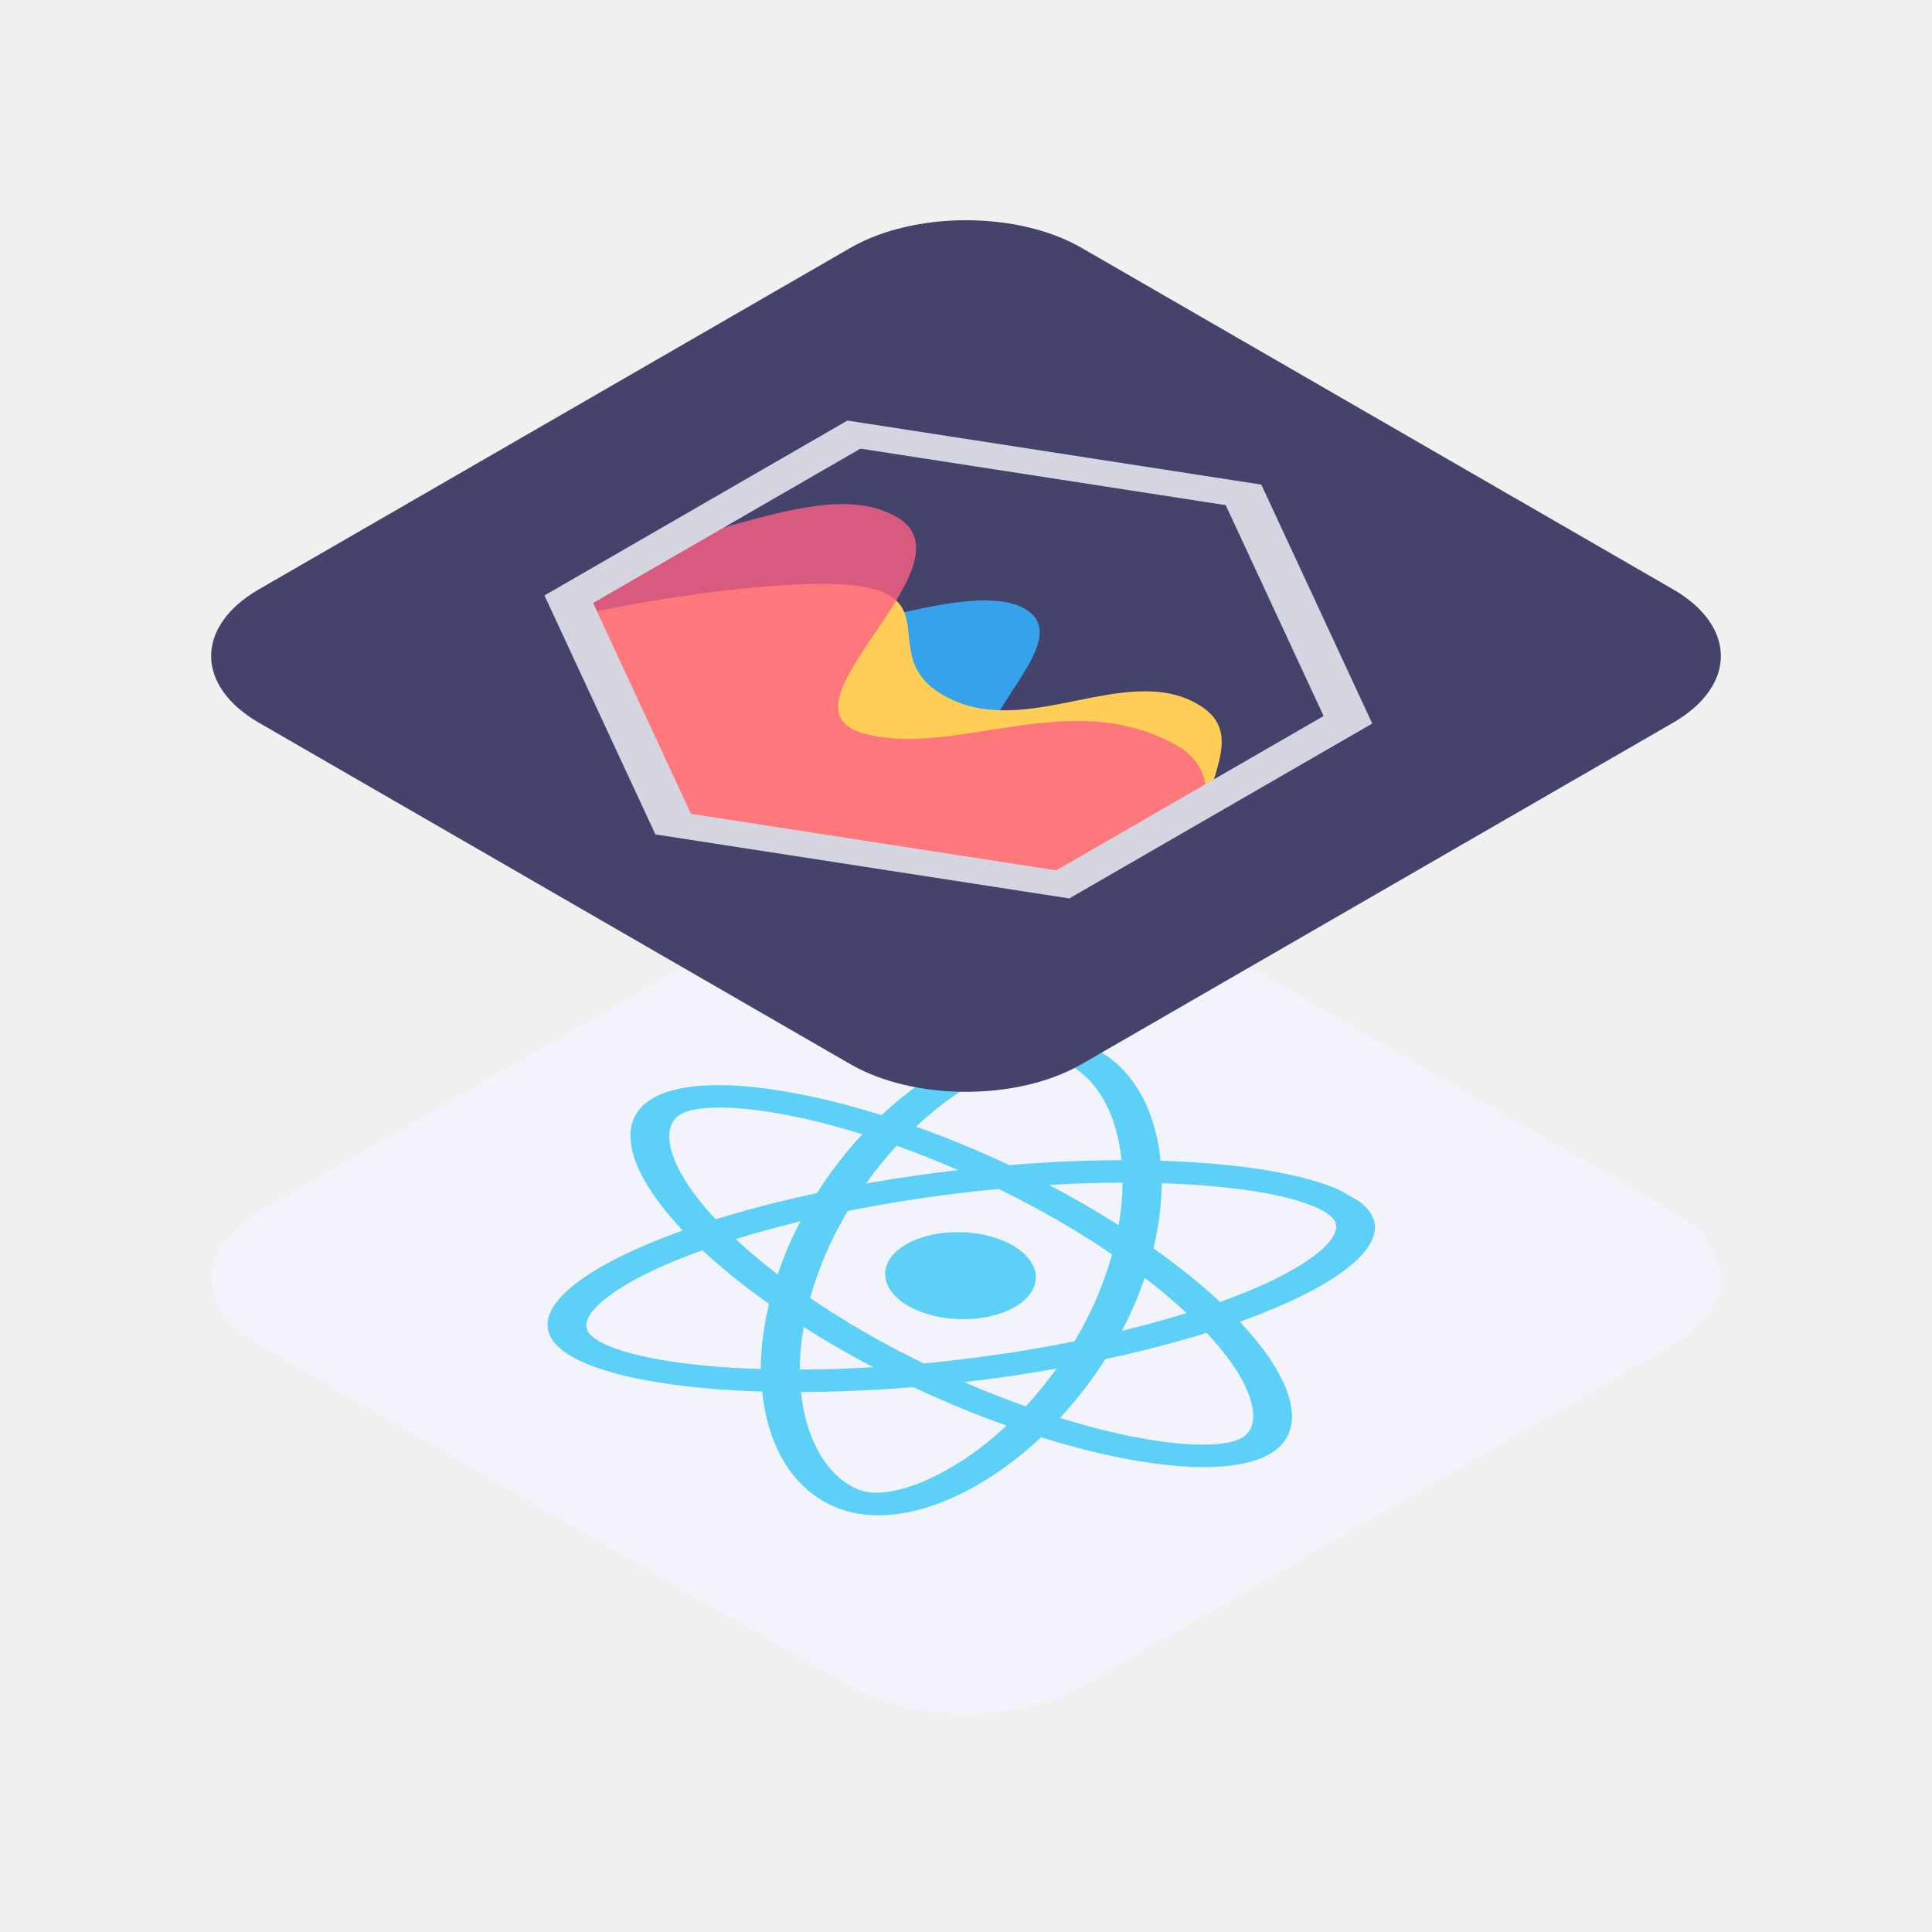
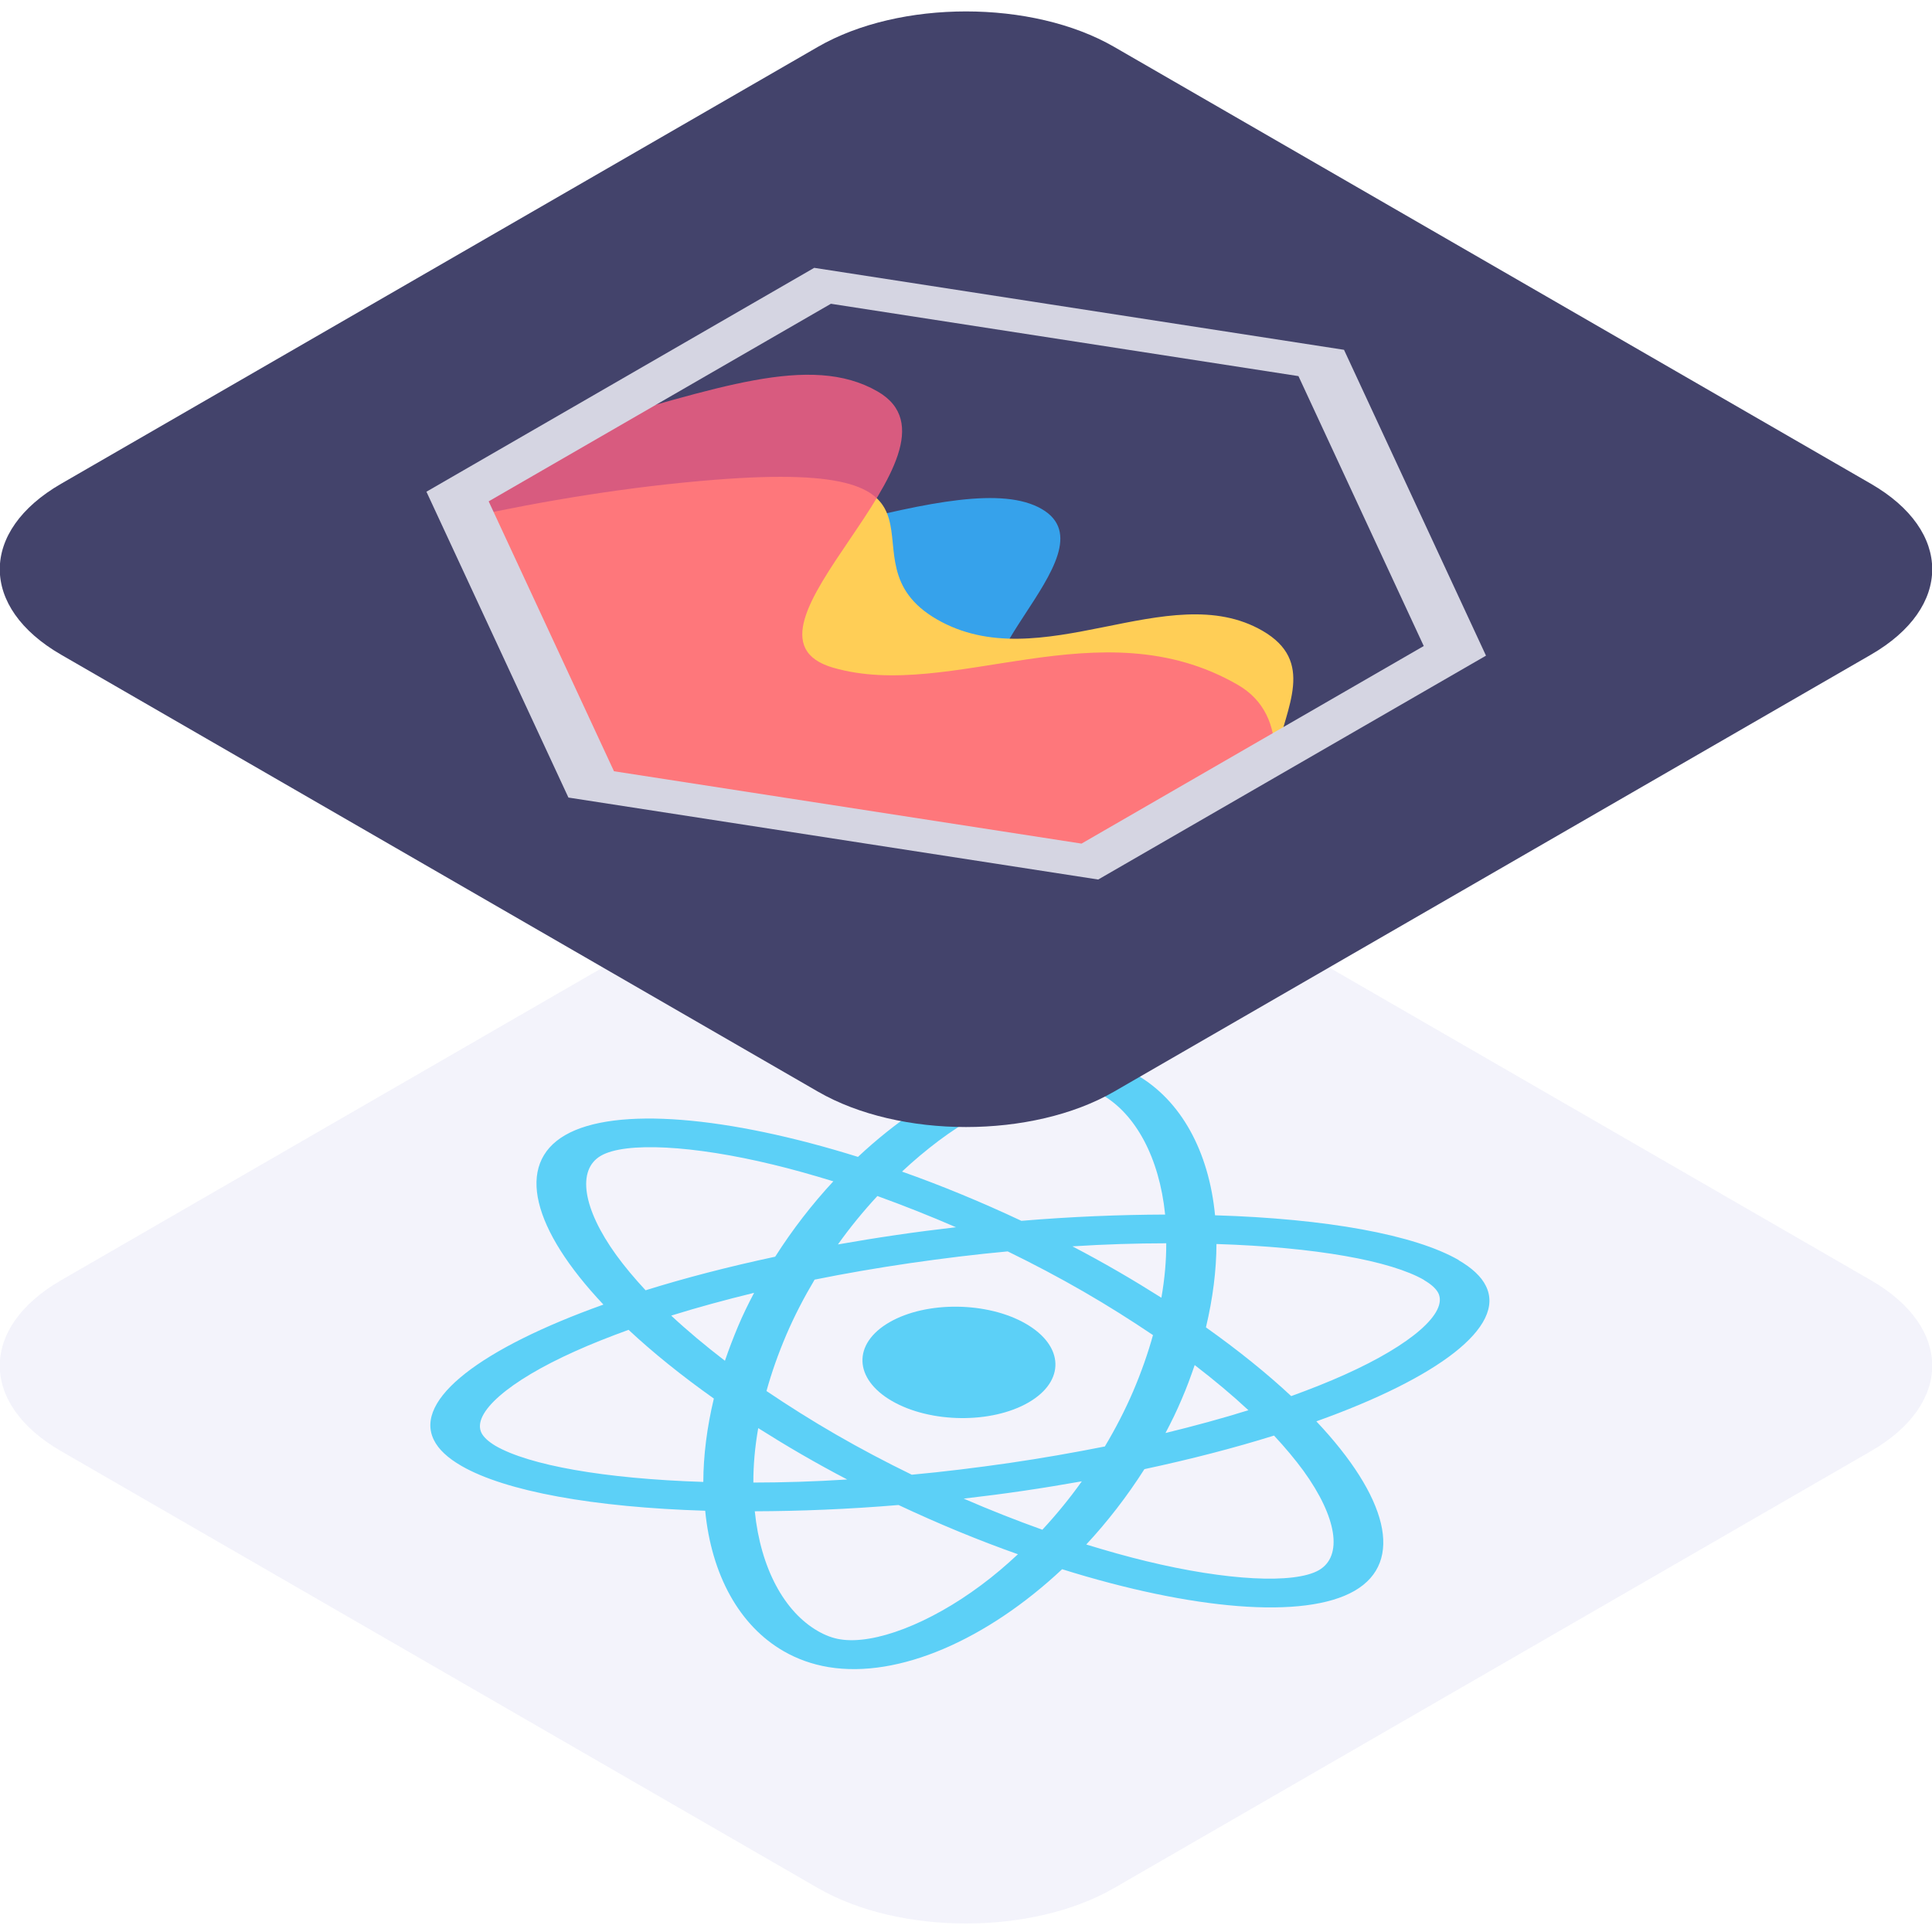
- <svg xmlns="http://www.w3.org/2000/svg" width="256" height="256" viewBox="0 0 256 256" fill="none">
-   <g clip-path="url(#clip0_851:3441)">
-     <rect width="125.86" height="125.86" rx="17.695" transform="matrix(0.866041 0.499972 -0.866041 0.499972 128 106.45)" fill="#F3F3FB" />
-     <g style="mix-blend-mode:multiply" clip-path="url(#clip1_851:3441)">
-       <path d="M168.224 192.681C173.437 189.672 171.598 182.906 164.268 175.137C176.867 170.633 183.917 165.333 181.818 161.121C181.345 160.144 180.368 159.247 178.985 158.449L175.408 160.513C176.175 160.956 176.647 161.395 176.89 161.85C177.904 163.88 174.124 167.198 167.231 170.292C165.54 171.057 163.652 171.801 161.666 172.524C159.171 170.195 156.2 167.795 152.838 165.409C153.556 162.398 153.919 159.496 153.928 156.779C164.218 157.108 171.977 158.514 175.441 160.514L179.018 158.449C174.437 155.805 165.298 154.158 153.782 153.806C153.14 147.176 150.255 141.918 145.675 139.274L142.098 141.339C145.546 143.329 148.013 147.809 148.615 153.731C143.926 153.746 138.915 153.946 133.733 154.38C129.584 152.429 125.426 150.714 121.376 149.283C122.596 148.136 123.869 147.074 125.161 146.098C130.505 142.109 136.234 139.916 139.75 140.483C140.538 140.605 141.316 140.906 142.082 141.348L145.659 139.283C144.26 138.475 142.705 137.911 140.996 137.629C133.718 136.427 124.569 140.497 116.816 147.761C103.376 143.558 91.706 142.506 86.51 145.506C81.297 148.516 83.136 155.281 90.466 163.05C77.867 167.554 70.818 172.855 72.916 177.066C73.39 178.043 74.367 178.941 75.766 179.748C80.346 182.393 89.486 184.039 101.002 184.391C101.644 191.021 104.528 196.279 109.109 198.923C110.508 199.731 112.063 200.295 113.771 200.578C121.05 201.78 130.199 197.71 137.952 190.445C151.342 194.638 163.028 195.681 168.224 192.681ZM157.236 173.985C154.551 174.824 151.652 175.613 148.652 176.345C149.252 175.21 149.819 174.055 150.32 172.863C150.837 171.68 151.271 170.486 151.674 169.311C153.703 170.871 155.567 172.429 157.236 173.985ZM132.526 179.442C129.062 179.942 125.677 180.358 122.386 180.662C119.695 179.35 117.068 177.963 114.536 176.501C112.021 175.049 109.618 173.532 107.346 171.998C107.872 170.098 108.56 168.143 109.41 166.153C110.245 164.209 111.229 162.314 112.329 160.467C115.51 159.823 118.826 159.255 122.176 158.763C125.64 158.263 129.026 157.847 132.317 157.544C135.007 158.856 137.634 160.243 140.166 161.705C142.681 163.157 145.084 164.673 147.357 166.208C146.83 168.108 146.143 170.062 145.293 172.053C144.457 173.997 143.474 175.892 142.374 177.738C139.175 178.373 135.877 178.951 132.526 179.442ZM139.991 181.345C138.742 183.105 137.359 184.788 135.906 186.357C133.211 185.393 130.48 184.316 127.761 183.136C129.812 182.894 131.895 182.634 133.961 182.326C136.01 182.028 138.025 181.691 139.991 181.345ZM105.989 181.474C105.98 179.691 106.147 177.806 106.491 175.838C107.926 176.74 109.41 177.653 110.959 178.547C112.525 179.451 114.106 180.327 115.702 181.155C112.326 181.373 109.061 181.47 105.989 181.474ZM103.044 168.866C101.015 167.306 99.15 165.748 97.482 164.192C100.167 163.354 103.066 162.564 106.065 161.833C105.465 162.968 104.898 164.122 104.398 165.315C103.898 166.508 103.446 167.691 103.044 168.866ZM148.729 156.704C148.738 158.487 148.571 160.372 148.227 162.34C146.792 161.437 145.308 160.525 143.759 159.631C142.193 158.727 140.612 157.851 139.016 157.022C142.392 156.804 145.657 156.708 148.729 156.704ZM126.957 155.042C124.905 155.284 122.822 155.544 120.757 155.852C118.708 156.15 116.708 156.477 114.742 156.824C115.992 155.064 117.375 153.381 118.827 151.812C121.506 152.784 124.238 153.861 126.957 155.042ZM91.802 157.932C88.328 153.13 87.689 149.095 90.207 147.641C92.726 146.187 99.731 146.547 108.034 148.562C110.059 149.046 112.154 149.644 114.267 150.29C112.073 152.653 110.05 155.263 108.247 158.093C103.379 159.134 98.891 160.302 94.83 161.569C93.678 160.33 92.658 159.111 91.802 157.932ZM77.844 176.337C76.83 174.307 80.611 170.99 87.504 167.895C89.195 167.13 91.082 166.387 93.069 165.663C95.563 167.992 98.534 170.393 101.897 172.778C101.178 175.789 100.816 178.691 100.806 181.408C90.517 181.079 82.758 179.674 79.293 177.673C78.56 177.232 78.071 176.783 77.844 176.337ZM129.574 192.09C124.23 196.079 118.5 198.271 114.985 197.704C114.196 197.583 113.418 197.282 112.652 196.839C109.204 194.849 106.737 190.369 106.135 184.447C110.825 184.432 115.835 184.232 121.017 183.798C125.167 185.749 129.324 187.464 133.375 188.895C132.138 190.052 130.882 191.123 129.574 192.09ZM146.684 189.616C144.658 189.131 142.563 188.533 140.45 187.887C142.645 185.525 144.667 182.914 146.47 180.085C151.339 179.044 155.827 177.876 159.888 176.609C161.039 177.848 162.06 179.066 162.932 180.255C166.406 185.057 167.045 189.092 164.527 190.546C161.992 191.99 154.986 191.631 146.684 189.616Z" fill="#61DAFB" />
-       <path d="M120.341 173.034C124.314 175.328 130.638 175.397 134.464 173.188C138.291 170.978 138.171 167.328 134.197 165.034C130.224 162.74 123.901 162.671 120.074 164.88C116.248 167.089 116.367 170.739 120.341 173.034Z" fill="#61DAFB" />
+ <svg xmlns="http://www.w3.org/2000/svg" width="200" height="200" viewBox="0 0 200 200" fill="none">
+   <g clip-path="url(#clip0_1_2)">
+     <rect width="200" height="200" fill="white" />
+     <path d="M193.675 132.529L115.325 87.297C106.861 82.411 93.139 82.411 84.675 87.297L6.325 132.529C-2.139 137.415 -2.139 145.338 6.325 150.224L84.675 195.456C93.139 200.342 106.861 200.342 115.325 195.456L193.675 150.224C202.139 145.338 202.139 137.415 193.675 132.529Z" fill="#F3F3FB" />
+     <g style="mix-blend-mode:multiply">
+       <g style="mix-blend-mode:multiply">
+         <path d="M140.224 164.681C145.437 161.672 143.598 154.906 136.268 147.137C148.867 142.633 155.917 137.333 153.818 133.121C153.345 132.144 152.368 131.247 150.985 130.449L147.408 132.513C148.175 132.956 148.647 133.395 148.89 133.85C149.904 135.88 146.124 139.198 139.231 142.292C137.54 143.057 135.652 143.801 133.666 144.524C131.171 142.195 128.2 139.795 124.838 137.409C125.556 134.398 125.919 131.496 125.928 128.779C136.218 129.108 143.977 130.514 147.441 132.514L151.018 130.449C146.437 127.805 137.298 126.158 125.782 125.806C125.14 119.176 122.255 113.918 117.675 111.274L114.098 113.339C117.546 115.329 120.013 119.809 120.615 125.731C115.926 125.746 110.915 125.946 105.733 126.38C101.584 124.429 97.426 122.714 93.376 121.283C94.596 120.136 95.869 119.074 97.161 118.098C102.505 114.109 108.234 111.916 111.75 112.483C112.538 112.605 113.316 112.906 114.082 113.348L117.659 111.283C116.26 110.475 114.705 109.911 112.996 109.629C105.718 108.427 96.569 112.497 88.816 119.761C75.376 115.558 63.706 114.506 58.51 117.506C53.297 120.516 55.136 127.281 62.466 135.05C49.867 139.554 42.818 144.855 44.916 149.066C45.39 150.043 46.367 150.941 47.766 151.748C52.346 154.393 61.486 156.039 73.002 156.391C73.644 163.021 76.528 168.279 81.109 170.923C82.508 171.731 84.063 172.295 85.771 172.578C93.05 173.78 102.199 169.71 109.952 162.445C123.342 166.638 135.028 167.681 140.224 164.681ZM129.236 145.985C126.551 146.824 123.652 147.613 120.652 148.345C121.252 147.21 121.819 146.055 122.32 144.863C122.837 143.68 123.271 142.486 123.674 141.311C125.703 142.871 127.567 144.429 129.236 145.985ZM104.526 151.442C101.062 151.942 97.677 152.358 94.386 152.662C91.695 151.35 89.068 149.963 86.536 148.501C84.021 147.049 81.618 145.532 79.346 143.998C79.872 142.098 80.56 140.143 81.41 138.153C82.245 136.209 83.229 134.314 84.329 132.467C87.51 131.823 90.826 131.255 94.176 130.763C97.64 130.263 101.026 129.847 104.317 129.544C107.007 130.856 109.634 132.243 112.166 133.705C114.681 135.157 117.084 136.673 119.357 138.208C118.83 140.108 118.143 142.062 117.293 144.053C116.457 145.997 115.474 147.892 114.374 149.738C111.175 150.373 107.877 150.951 104.526 151.442ZM111.991 153.345C110.742 155.105 109.359 156.788 107.906 158.357C105.211 157.393 102.48 156.316 99.761 155.136C101.812 154.894 103.895 154.634 105.961 154.326C108.01 154.028 110.025 153.691 111.991 153.345ZM77.989 153.474C77.98 151.691 78.147 149.806 78.491 147.838C79.926 148.74 81.41 149.653 82.959 150.547C84.525 151.451 86.106 152.327 87.702 153.155C84.326 153.373 81.061 153.47 77.989 153.474ZM75.044 140.866C73.015 139.306 71.15 137.748 69.482 136.192C72.167 135.354 75.066 134.564 78.065 133.833C77.465 134.968 76.898 136.122 76.398 137.315C75.898 138.508 75.446 139.691 75.044 140.866ZM120.729 128.704C120.738 130.487 120.571 132.372 120.227 134.34C118.792 133.437 117.308 132.525 115.759 131.631C114.193 130.727 112.612 129.851 111.016 129.022C114.392 128.804 117.657 128.708 120.729 128.704ZM98.957 127.042C96.905 127.284 94.822 127.544 92.757 127.852C90.708 128.15 88.708 128.477 86.742 128.824C87.992 127.064 89.375 125.381 90.827 123.812C93.506 124.784 96.238 125.861 98.957 127.042ZM63.802 129.932C60.328 125.13 59.69 121.095 62.208 119.641C64.726 118.187 71.731 118.547 80.034 120.562C82.059 121.046 84.154 121.644 86.267 122.29C84.073 124.653 82.05 127.263 80.247 130.093C75.379 131.134 70.891 132.302 66.83 133.569C65.678 132.33 64.658 131.111 63.802 129.932ZM49.844 148.337C48.83 146.307 52.611 142.99 59.504 139.895C61.194 139.13 63.082 138.387 65.069 137.663C67.563 139.992 70.534 142.393 73.897 144.778C73.178 147.789 72.816 150.691 72.806 153.408C62.517 153.079 54.758 151.674 51.293 149.673C50.56 149.232 50.071 148.783 49.844 148.337ZM101.574 164.09C96.23 168.079 90.5 170.271 86.985 169.704C86.196 169.583 85.418 169.282 84.652 168.839C81.204 166.849 78.737 162.369 78.135 156.447C82.825 156.432 87.835 156.232 93.017 155.798C97.167 157.749 101.324 159.464 105.375 160.895C104.138 162.052 102.882 163.123 101.574 164.09ZM118.684 161.616C116.658 161.131 114.563 160.533 112.45 159.887C114.645 157.525 116.667 154.914 118.47 152.085C123.339 151.044 127.827 149.876 131.888 148.609C133.039 149.848 134.06 151.066 134.932 152.255C138.406 157.057 139.045 161.092 136.527 162.546C133.992 163.99 126.986 163.631 118.684 161.616Z" fill="#61DAFB" />
+       </g>
+       <g style="mix-blend-mode:multiply">
+         <path d="M92.341 145.034C96.314 147.328 102.638 147.397 106.464 145.188C110.291 142.978 110.171 139.328 106.197 137.034C102.224 134.74 95.901 134.671 92.074 136.88C88.248 139.089 88.367 142.739 92.341 145.034Z" fill="#61DAFB" />
+       </g>
    </g>
-   </g>
-   <g clip-path="url(#clip2_851:3441)">
-     <rect width="125.86" height="125.86" rx="17.695" transform="matrix(0.866041 0.499972 -0.866041 0.499972 128 24)" fill="#43436B" />
-     <path d="M159.461 106.457C148.016 100.104 143.248 105.556 133.541 102.027C123.68 98.441 143.863 85.325 135.829 80.687C127.794 76.048 105.176 87.051 80.811 89.501L80.118 89.569L89.237 109.21L140.858 117.196L159.461 106.457Z" fill="#36A2EB" />
-     <path d="M160.107 106.084C161.172 101.131 164.167 96.459 158.684 93.293C148.981 87.692 135.705 98.304 124.981 92.113C114.256 85.921 130.155 75.441 102 77.667C93.029 78.376 84.226 79.86 76.398 81.553L89.237 109.21L140.857 117.197L160.107 106.084Z" fill="#FFCE56" />
-     <path opacity="0.8" d="M88.096 72.08C101.975 68.319 111.823 64.469 118.853 68.527C129.577 74.718 102.002 93.585 114.26 97.123C126.516 100.661 141.835 90.638 156.135 98.893C158.856 100.464 159.968 103.031 159.985 106.155L140.86 117.196L89.239 109.21L75.404 79.408L88.097 72.081L88.096 72.08Z" fill="#FE6184" />
-     <path d="M86.843 110.563L72.144 78.902L112.288 55.726L167.131 64.212L181.83 95.873L141.686 119.048L86.843 110.563ZM78.588 79.899L91.559 107.84L139.959 115.329L175.386 94.876L162.415 66.935L114.015 59.446L78.588 79.899Z" fill="#D5D5E2" />
+     <path d="M193.675 50.079L115.325 4.847C106.861 -0.039 93.139 -0.039 84.675 4.847L6.325 50.079C-2.139 54.965 -2.139 62.888 6.325 67.774L84.675 113.006C93.139 117.892 106.861 117.892 115.325 113.006L193.675 67.774C202.139 62.888 202.139 54.965 193.675 50.079Z" fill="#43436B" />
+     <path d="M131.461 78.457C120.016 72.104 115.248 77.556 105.541 74.027C95.68 70.441 115.863 57.325 107.829 52.687C99.794 48.048 77.176 59.051 52.81 61.501L52.118 61.569L61.237 81.21L112.858 89.196L131.461 78.457Z" fill="#36A2EB" />
+     <path d="M132.107 78.084C133.172 73.131 136.167 68.459 130.684 65.293C120.981 59.691 107.705 70.304 96.981 64.113C86.256 57.921 102.155 47.441 74 49.667C65.029 50.376 56.226 51.86 48.398 53.553L61.237 81.21L112.857 89.197L132.107 78.084Z" fill="#FFCE56" />
+     <path opacity="0.8" d="M60.096 44.08C73.975 40.319 83.823 36.469 90.853 40.527C101.577 46.718 74.002 65.585 86.26 69.123C98.516 72.661 113.835 62.638 128.135 70.893C130.856 72.464 131.968 75.031 131.985 78.155L112.86 89.196L61.239 81.21L47.404 51.408L60.097 44.081L60.096 44.08Z" fill="#FE6184" />
+     <path d="M58.843 82.563L44.144 50.902L84.288 27.726L139.131 36.212L153.83 67.873L113.686 91.048L58.843 82.563ZM50.587 51.899L63.559 79.84L111.959 87.329L147.386 66.876L134.415 38.935L86.015 31.446L50.587 51.899Z" fill="#D5D5E2" />
  </g>
  <defs>
-     <clipPath id="clip0_851:3441">
-       <rect width="125.86" height="125.86" rx="17.695" transform="matrix(0.866041 0.499972 -0.866041 0.499972 128 106.45)" fill="white" />
-     </clipPath>
-     <clipPath id="clip1_851:3441">
-       <rect width="94.351" height="81.401" fill="white" transform="matrix(0.866041 0.499972 -0.866041 0.499972 121.46 125.33)" />
-     </clipPath>
-     <clipPath id="clip2_851:3441">
-       <rect width="125.86" height="125.86" rx="17.695" transform="matrix(0.866041 0.499972 -0.866041 0.499972 128 24)" fill="white" />
+     <clipPath id="clip0_1_2">
+       <rect width="200" height="200" fill="white" />
    </clipPath>
  </defs>
</svg>
